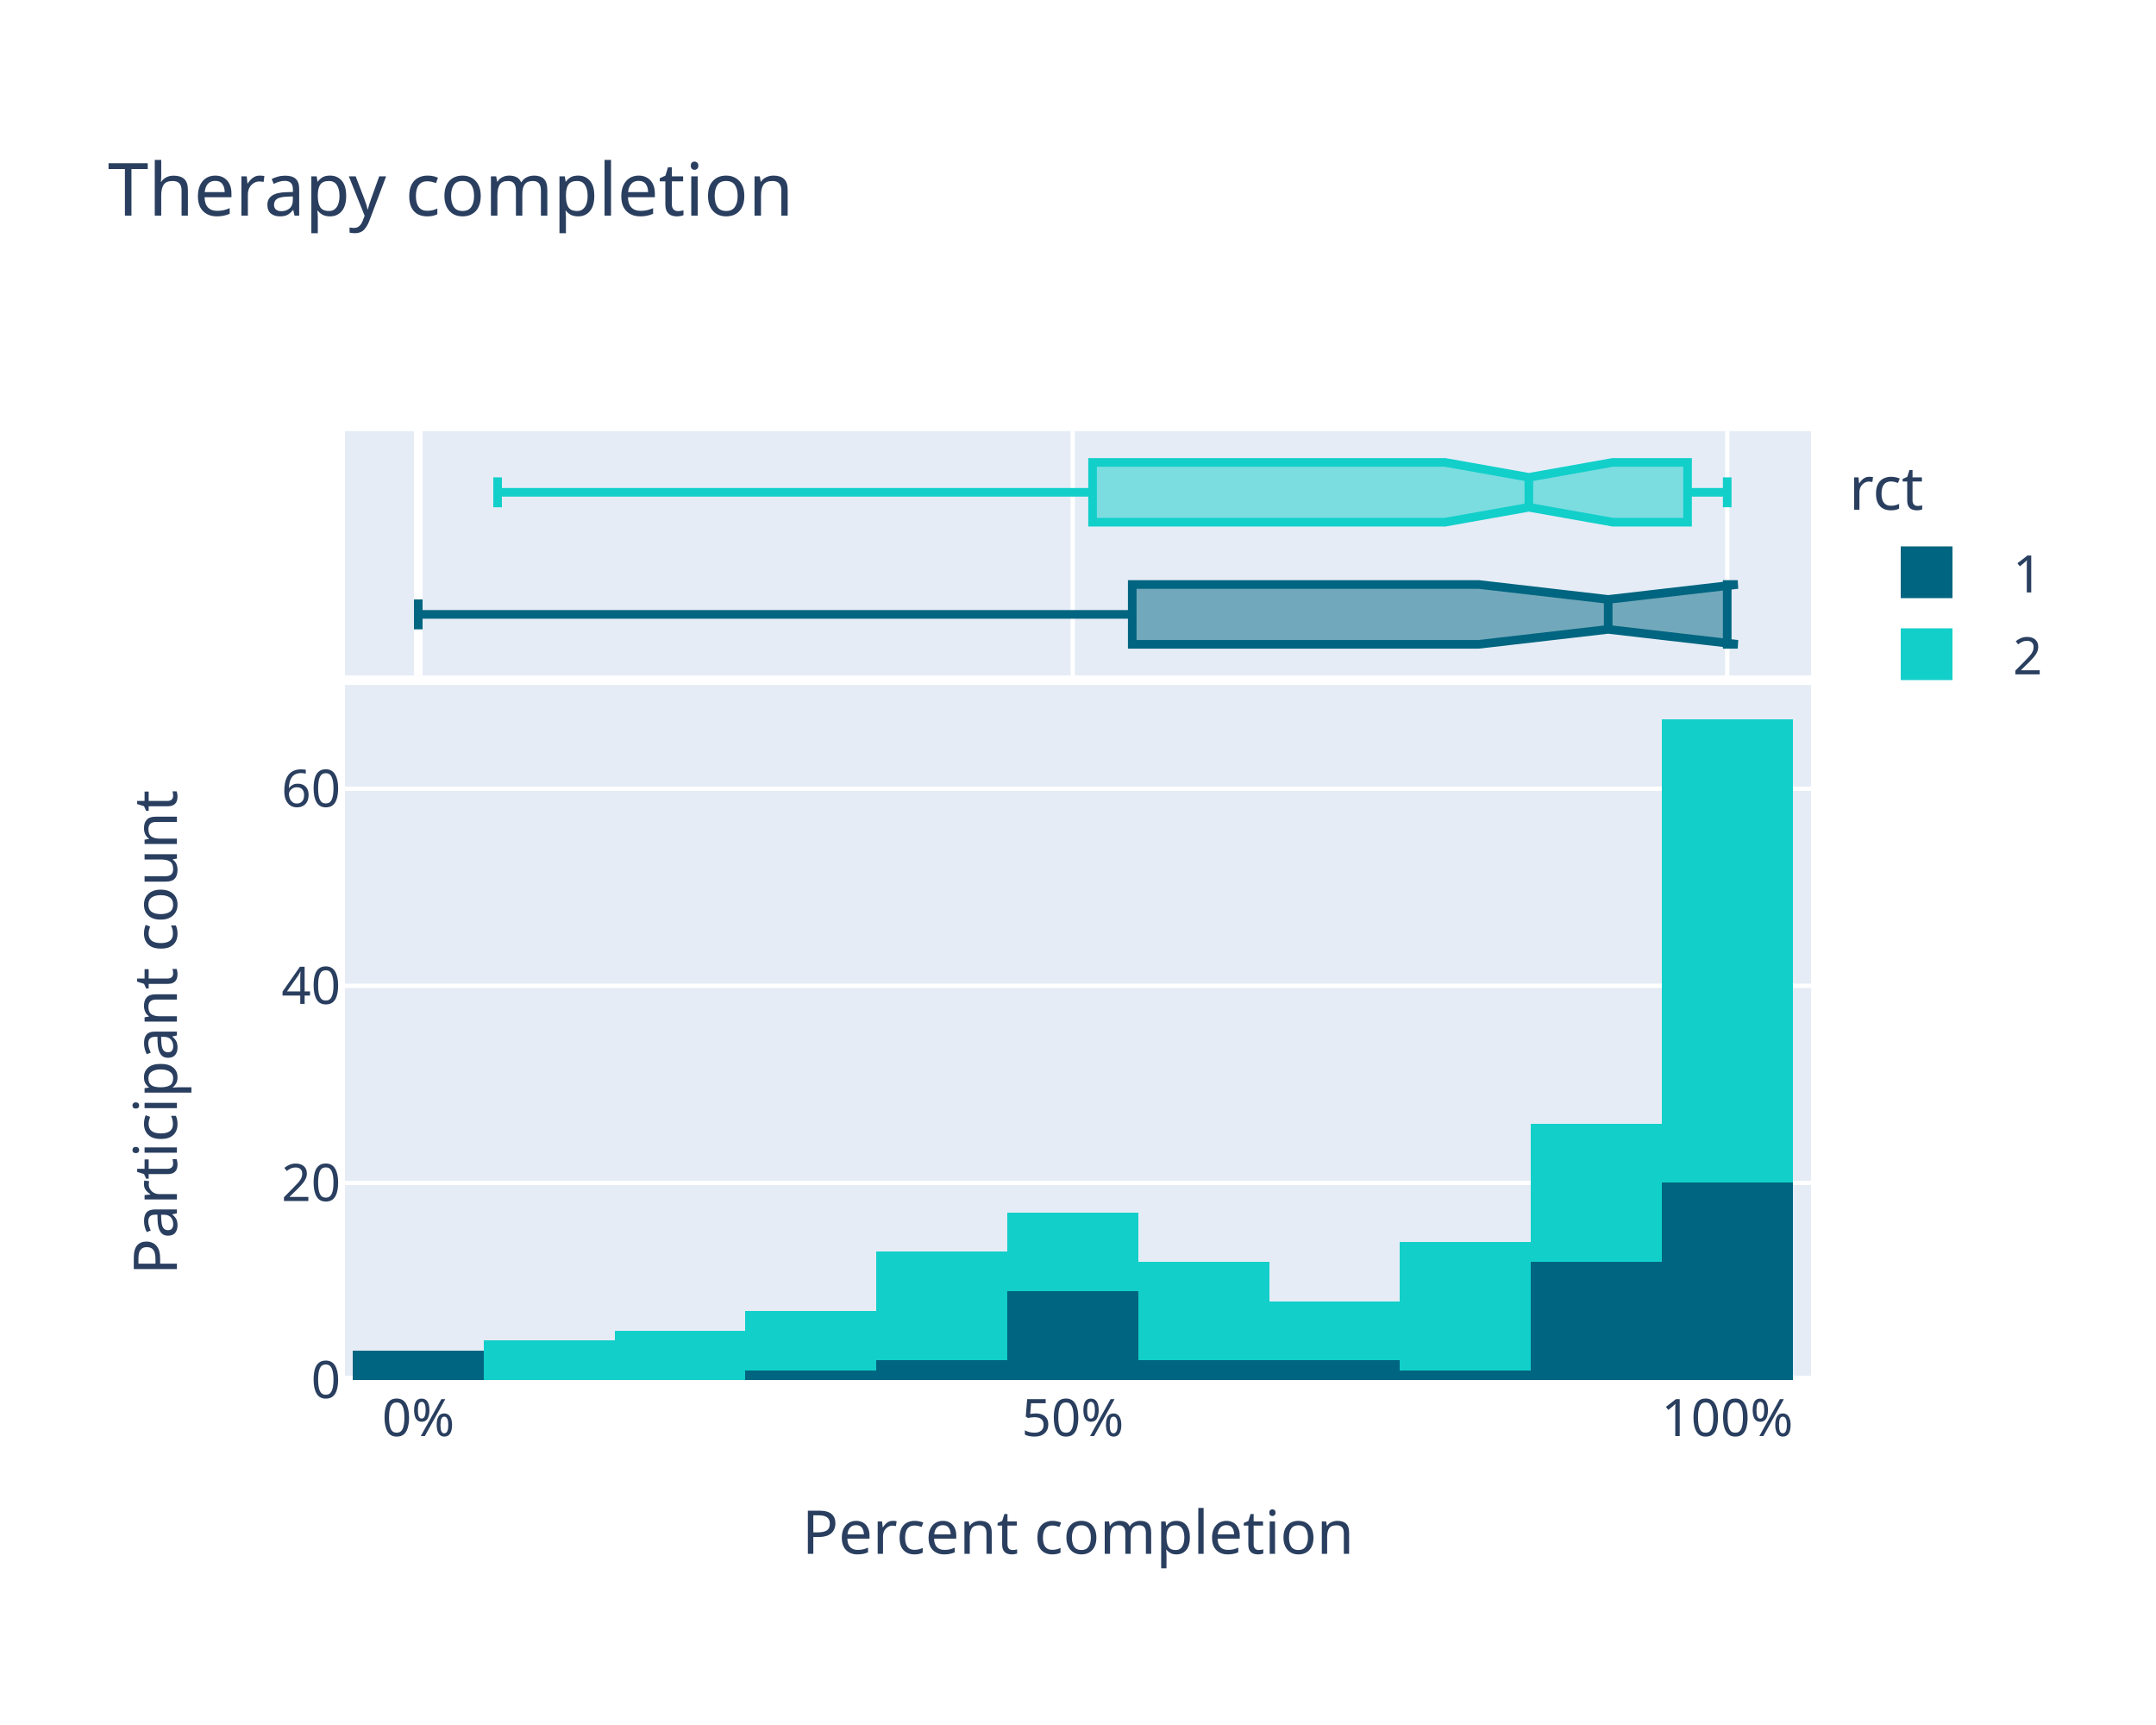
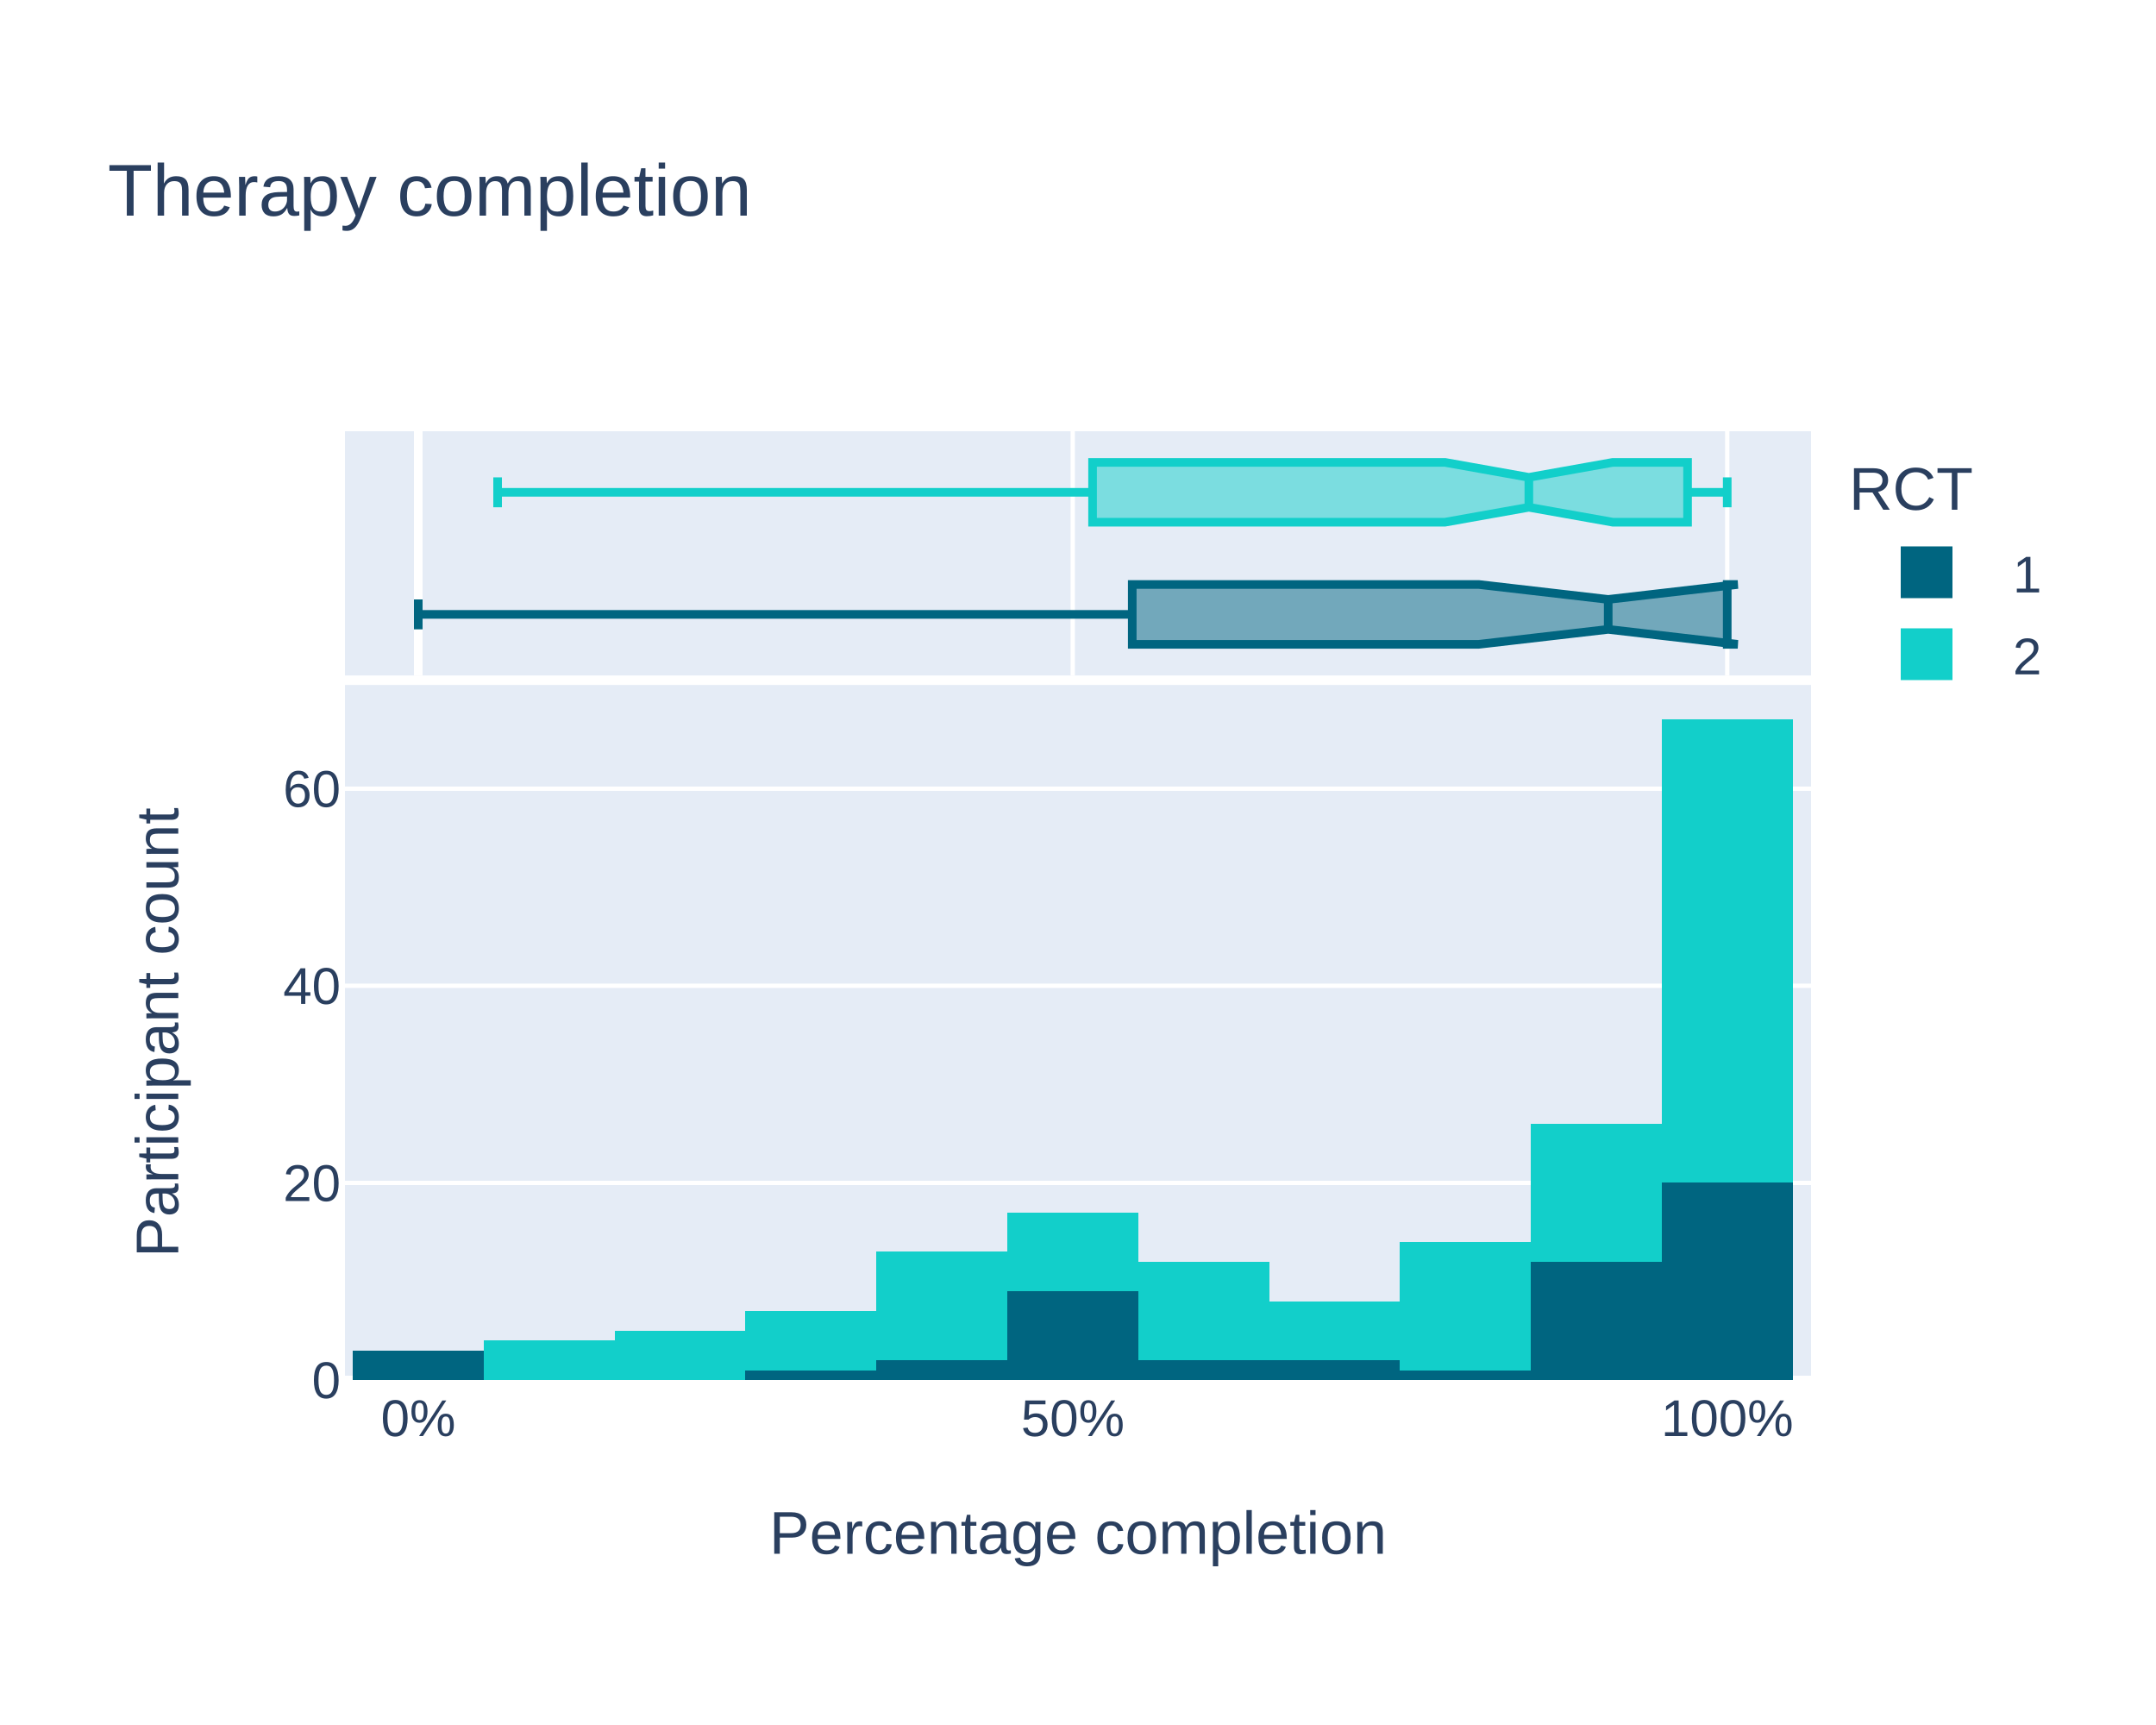
<svg xmlns="http://www.w3.org/2000/svg" class="main-svg" width="500" height="400" style="" viewBox="0 0 500 400">
  <rect x="0" y="0" width="500" height="400" style="fill: rgb(255, 255, 255); fill-opacity: 1;" />
-   <defs id="defs-6b6f43">
+   <defs id="defs-caf97f">
    <g class="clips">
-       <clipPath id="clip6b6f43xyplot" class="plotclip">
+       <clipPath id="clipcaf97fxyplot" class="plotclip">
        <rect width="340" height="161.172" />
      </clipPath>
-       <clipPath id="clip6b6f43x2y2plot" class="plotclip">
+       <clipPath id="clipcaf97fx2y2plot" class="plotclip">
        <rect width="340" height="56.628" />
      </clipPath>
-       <clipPath class="axesclip" id="clip6b6f43x">
+       <clipPath class="axesclip" id="clipcaf97fx">
        <rect x="80" y="0" width="340" height="400" />
      </clipPath>
-       <clipPath class="axesclip" id="clip6b6f43y">
+       <clipPath class="axesclip" id="clipcaf97fy">
        <rect x="0" y="158.828" width="500" height="161.172" />
      </clipPath>
-       <clipPath class="axesclip" id="clip6b6f43xy">
+       <clipPath class="axesclip" id="clipcaf97fxy">
        <rect x="80" y="158.828" width="340" height="161.172" />
      </clipPath>
-       <clipPath class="axesclip" id="clip6b6f43y2">
+       <clipPath class="axesclip" id="clipcaf97fy2">
        <rect x="0" y="100" width="500" height="56.628" />
      </clipPath>
-       <clipPath class="axesclip" id="clip6b6f43xy2">
+       <clipPath class="axesclip" id="clipcaf97fxy2">
        <rect x="80" y="100" width="340" height="56.628" />
      </clipPath>
-       <clipPath class="axesclip" id="clip6b6f43x2">
+       <clipPath class="axesclip" id="clipcaf97fx2">
        <rect x="80" y="0" width="340" height="400" />
      </clipPath>
-       <clipPath class="axesclip" id="clip6b6f43x2y">
+       <clipPath class="axesclip" id="clipcaf97fx2y">
        <rect x="80" y="158.828" width="340" height="161.172" />
      </clipPath>
-       <clipPath class="axesclip" id="clip6b6f43x2y2">
+       <clipPath class="axesclip" id="clipcaf97fx2y2">
        <rect x="80" y="100" width="340" height="56.628" />
      </clipPath>
    </g>
    <g class="gradients" />
    <g class="patterns" />
  </defs>
  <g class="bglayer">
    <rect class="bg" x="80" y="158.828" width="340" height="161.172" style="fill: rgb(229, 236, 246); fill-opacity: 1; stroke-width: 0;" />
    <rect class="bg" x="80" y="100" width="340" height="56.628" style="fill: rgb(229, 236, 246); fill-opacity: 1; stroke-width: 0;" />
  </g>
  <g class="layer-below">
    <g class="imagelayer" />
    <g class="shapelayer" />
  </g>
  <g class="cartesianlayer">
    <g class="subplot xy">
      <g class="layer-subplot">
        <g class="shapelayer" />
        <g class="imagelayer" />
      </g>
      <g class="minor-gridlayer">
        <g class="x" />
        <g class="y" />
      </g>
      <g class="gridlayer">
        <g class="x" />
        <g class="y">
          <path class="ygrid crisp" transform="translate(0,274.298)" d="M80,0h340" style="stroke: rgb(255, 255, 255); stroke-opacity: 1; stroke-width: 1px;" />
          <path class="ygrid crisp" transform="translate(0,228.588)" d="M80,0h340" style="stroke: rgb(255, 255, 255); stroke-opacity: 1; stroke-width: 1px;" />
          <path class="ygrid crisp" transform="translate(0,182.888)" d="M80,0h340" style="stroke: rgb(255, 255, 255); stroke-opacity: 1; stroke-width: 1px;" />
        </g>
      </g>
      <g class="zerolinelayer">
        <path class="yzl zl crisp" transform="translate(0,319.998)" d="M80,0h340" style="stroke: rgb(255, 255, 255); stroke-opacity: 1; stroke-width: 2px;" />
      </g>
      <path class="xlines-below" />
      <path class="ylines-below" />
      <g class="overlines-below" />
      <g class="xaxislayer-below" />
      <g class="yaxislayer-below" />
      <g class="overaxes-below" />
-       <g class="plot" transform="translate(80,158.828)" clip-path="url(#clip6b6f43xyplot)">
+       <g class="plot" transform="translate(80,158.828)" clip-path="url(#clipcaf97fxyplot)">
        <g class="barlayer mlayer">
          <g class="trace bars" shape-rendering="crispEdges" style="opacity: 1;">
            <g class="points">
              <g class="point">
                <path d="M1.82,161.17V154.32H32.18V161.17Z" style="vector-effect: none; opacity: 1; stroke-width: 0px; fill: rgb(0, 101, 128); fill-opacity: 1;" />
              </g>
              <g class="point">
                <path d="M0,0Z" style="vector-effect: none; opacity: 1; stroke-width: 0px; fill: rgb(0, 101, 128); fill-opacity: 1;" />
              </g>
              <g class="point">
                <path d="M0,0Z" style="vector-effect: none; opacity: 1; stroke-width: 0px; fill: rgb(0, 101, 128); fill-opacity: 1;" />
              </g>
              <g class="point">
                <path d="M92.89,161.17V158.89H123.24V161.17Z" style="vector-effect: none; opacity: 1; stroke-width: 0px; fill: rgb(0, 101, 128); fill-opacity: 1;" />
              </g>
              <g class="point">
                <path d="M123.24,161.17V156.6H153.6V161.17Z" style="vector-effect: none; opacity: 1; stroke-width: 0px; fill: rgb(0, 101, 128); fill-opacity: 1;" />
              </g>
              <g class="point">
                <path d="M153.6,161.17V140.6H183.96V161.17Z" style="vector-effect: none; opacity: 1; stroke-width: 0px; fill: rgb(0, 101, 128); fill-opacity: 1;" />
              </g>
              <g class="point">
                <path d="M183.96,161.17V156.6H214.31V161.17Z" style="vector-effect: none; opacity: 1; stroke-width: 0px; fill: rgb(0, 101, 128); fill-opacity: 1;" />
              </g>
              <g class="point">
                <path d="M214.31,161.17V156.6H244.67V161.17Z" style="vector-effect: none; opacity: 1; stroke-width: 0px; fill: rgb(0, 101, 128); fill-opacity: 1;" />
              </g>
              <g class="point">
                <path d="M244.67,161.17V158.89H275.02V161.17Z" style="vector-effect: none; opacity: 1; stroke-width: 0px; fill: rgb(0, 101, 128); fill-opacity: 1;" />
              </g>
              <g class="point">
                <path d="M275.02,161.17V133.75H305.38V161.17Z" style="vector-effect: none; opacity: 1; stroke-width: 0px; fill: rgb(0, 101, 128); fill-opacity: 1;" />
              </g>
              <g class="point">
                <path d="M305.38,161.17V115.47H335.73V161.17Z" style="vector-effect: none; opacity: 1; stroke-width: 0px; fill: rgb(0, 101, 128); fill-opacity: 1;" />
              </g>
            </g>
          </g>
          <g class="trace bars" shape-rendering="crispEdges" style="opacity: 1;">
            <g class="points">
              <g class="point">
                <path d="M32.18,161.17V152.03H62.53V161.17Z" style="vector-effect: none; opacity: 1; stroke-width: 0px; fill: rgb(18, 207, 202); fill-opacity: 1;" />
              </g>
              <g class="point">
                <path d="M62.53,161.17V149.75H92.89V161.17Z" style="vector-effect: none; opacity: 1; stroke-width: 0px; fill: rgb(18, 207, 202); fill-opacity: 1;" />
              </g>
              <g class="point">
                <path d="M92.89,158.89V145.18H123.24V158.89Z" style="vector-effect: none; opacity: 1; stroke-width: 0px; fill: rgb(18, 207, 202); fill-opacity: 1;" />
              </g>
              <g class="point">
                <path d="M123.24,156.6V131.46H153.6V156.6Z" style="vector-effect: none; opacity: 1; stroke-width: 0px; fill: rgb(18, 207, 202); fill-opacity: 1;" />
              </g>
              <g class="point">
                <path d="M153.6,140.6V122.32H183.96V140.6Z" style="vector-effect: none; opacity: 1; stroke-width: 0px; fill: rgb(18, 207, 202); fill-opacity: 1;" />
              </g>
              <g class="point">
                <path d="M183.96,156.6V133.75H214.31V156.6Z" style="vector-effect: none; opacity: 1; stroke-width: 0px; fill: rgb(18, 207, 202); fill-opacity: 1;" />
              </g>
              <g class="point">
                <path d="M214.31,156.6V142.89H244.67V156.6Z" style="vector-effect: none; opacity: 1; stroke-width: 0px; fill: rgb(18, 207, 202); fill-opacity: 1;" />
              </g>
              <g class="point">
                <path d="M244.67,158.89V129.18H275.02V158.89Z" style="vector-effect: none; opacity: 1; stroke-width: 0px; fill: rgb(18, 207, 202); fill-opacity: 1;" />
              </g>
              <g class="point">
                <path d="M275.02,133.75V101.75H305.38V133.75Z" style="vector-effect: none; opacity: 1; stroke-width: 0px; fill: rgb(18, 207, 202); fill-opacity: 1;" />
              </g>
              <g class="point">
                <path d="M305.38,115.47V8.06H335.73V115.47Z" style="vector-effect: none; opacity: 1; stroke-width: 0px; fill: rgb(18, 207, 202); fill-opacity: 1;" />
              </g>
            </g>
          </g>
        </g>
      </g>
      <g class="overplot" />
      <path class="xlines-above crisp" d="M0,0" style="fill: none;" />
      <path class="ylines-above crisp" d="M0,0" style="fill: none;" />
      <g class="overlines-above" />
      <g class="xaxislayer-above">
        <g class="xtick">
-           <text text-anchor="middle" x="0" y="333" transform="translate(97,0)" style="font-family: Geomanist; font-size: 12px; fill: rgb(42, 63, 95); fill-opacity: 1; white-space: pre; opacity: 1;">0%</text>
+           <text text-anchor="middle" x="0" y="333" transform="translate(97,0)" style="font-family: Arial; font-size: 12px; fill: rgb(42, 63, 95); fill-opacity: 1; white-space: pre; opacity: 1;">0%</text>
        </g>
        <g class="xtick">
-           <text text-anchor="middle" x="0" y="333" style="font-family: Geomanist; font-size: 12px; fill: rgb(42, 63, 95); fill-opacity: 1; white-space: pre; opacity: 1;" transform="translate(248.78,0)">50%</text>
+           <text text-anchor="middle" x="0" y="333" style="font-family: Arial; font-size: 12px; fill: rgb(42, 63, 95); fill-opacity: 1; white-space: pre; opacity: 1;" transform="translate(248.78,0)">50%</text>
        </g>
        <g class="xtick">
-           <text text-anchor="middle" x="0" y="333" style="font-family: Geomanist; font-size: 12px; fill: rgb(42, 63, 95); fill-opacity: 1; white-space: pre; opacity: 1;" transform="translate(400.56,0)">100%</text>
+           <text text-anchor="middle" x="0" y="333" style="font-family: Arial; font-size: 12px; fill: rgb(42, 63, 95); fill-opacity: 1; white-space: pre; opacity: 1;" transform="translate(400.56,0)">100%</text>
        </g>
      </g>
      <g class="yaxislayer-above">
        <g class="ytick">
-           <text text-anchor="end" x="79" y="4.2" transform="translate(0,319.998)" style="font-family: Geomanist; font-size: 12px; fill: rgb(42, 63, 95); fill-opacity: 1; white-space: pre; opacity: 1;">0</text>
-         </g>
-         <g class="ytick">
-           <text text-anchor="end" x="79" y="4.2" style="font-family: Geomanist; font-size: 12px; fill: rgb(42, 63, 95); fill-opacity: 1; white-space: pre; opacity: 1;" transform="translate(0,274.298)">20</text>
-         </g>
-         <g class="ytick">
-           <text text-anchor="end" x="79" y="4.2" style="font-family: Geomanist; font-size: 12px; fill: rgb(42, 63, 95); fill-opacity: 1; white-space: pre; opacity: 1;" transform="translate(0,228.588)">40</text>
-         </g>
-         <g class="ytick">
-           <text text-anchor="end" x="79" y="4.2" style="font-family: Geomanist; font-size: 12px; fill: rgb(42, 63, 95); fill-opacity: 1; white-space: pre; opacity: 1;" transform="translate(0,182.888)">60</text>
+           <text text-anchor="end" x="79" y="4.2" transform="translate(0,319.998)" style="font-family: Arial; font-size: 12px; fill: rgb(42, 63, 95); fill-opacity: 1; white-space: pre; opacity: 1;">0</text>
+         </g>
+         <g class="ytick">
+           <text text-anchor="end" x="79" y="4.2" style="font-family: Arial; font-size: 12px; fill: rgb(42, 63, 95); fill-opacity: 1; white-space: pre; opacity: 1;" transform="translate(0,274.298)">20</text>
+         </g>
+         <g class="ytick">
+           <text text-anchor="end" x="79" y="4.2" style="font-family: Arial; font-size: 12px; fill: rgb(42, 63, 95); fill-opacity: 1; white-space: pre; opacity: 1;" transform="translate(0,228.588)">40</text>
+         </g>
+         <g class="ytick">
+           <text text-anchor="end" x="79" y="4.2" style="font-family: Arial; font-size: 12px; fill: rgb(42, 63, 95); fill-opacity: 1; white-space: pre; opacity: 1;" transform="translate(0,182.888)">60</text>
        </g>
      </g>
      <g class="overaxes-above" />
    </g>
    <g class="subplot x2y2">
      <g class="layer-subplot">
        <g class="shapelayer" />
        <g class="imagelayer" />
      </g>
      <g class="minor-gridlayer">
        <g class="x2" />
        <g class="y2" />
      </g>
      <g class="gridlayer">
        <g class="x2">
          <path class="x2grid crisp" transform="translate(248.78,0)" d="M0,100v56.628" style="stroke: rgb(255, 255, 255); stroke-opacity: 1; stroke-width: 1px;" />
          <path class="x2grid crisp" transform="translate(400.56,0)" d="M0,100v56.628" style="stroke: rgb(255, 255, 255); stroke-opacity: 1; stroke-width: 1px;" />
        </g>
        <g class="y2" />
      </g>
      <g class="zerolinelayer">
        <path class="x2zl zl crisp" transform="translate(97,0)" d="M0,100v56.628" style="stroke: rgb(255, 255, 255); stroke-opacity: 1; stroke-width: 2px;" />
      </g>
      <path class="xlines-below" />
      <path class="ylines-below" />
      <g class="overlines-below" />
      <g class="xaxislayer-below" />
      <g class="yaxislayer-below" />
      <g class="overaxes-below" />
-       <g class="plot" transform="translate(80,100)" clip-path="url(#clip6b6f43x2y2plot)">
+       <g class="plot" transform="translate(80,100)" clip-path="url(#clipcaf97fx2y2plot)">
        <g class="boxlayer mlayer">
          <g class="trace boxes" style="opacity: 1;">
            <path class="box" d="M292.96,45.94V39M182.58,49.41V35.53H262.92L292.96,39L323,35.53H320.56V49.41H323L292.96,45.94L262.92,49.41ZM182.58,42.47H17M320.56,42.47H320.56M17,45.94V39M320.56,45.94V39" style="vector-effect: none; stroke-width: 2px; stroke: rgb(0, 101, 128); stroke-opacity: 1; fill: rgb(0, 101, 128); fill-opacity: 0.5;" />
            <g class="points" />
          </g>
          <g class="trace boxes" style="opacity: 1;">
            <path class="box" d="M274.56,17.63V10.69M173.38,21.09V7.22H255.11L274.56,10.69L294.02,7.22H311.36V21.09H294.02L274.56,17.63L255.11,21.09ZM173.38,14.16H35.4M311.36,14.16H320.56M35.4,17.63V10.69M320.56,17.63V10.69" style="vector-effect: none; stroke-width: 2px; stroke: rgb(18, 207, 202); stroke-opacity: 1; fill: rgb(18, 207, 202); fill-opacity: 0.5;" />
            <g class="points" />
          </g>
        </g>
      </g>
      <g class="overplot" />
      <path class="xlines-above crisp" d="M0,0" style="fill: none;" />
      <path class="ylines-above crisp" d="M0,0" style="fill: none;" />
      <g class="overlines-above" />
      <g class="xaxislayer-above" />
      <g class="yaxislayer-above" />
      <g class="overaxes-above" />
    </g>
  </g>
  <g class="polarlayer" />
  <g class="smithlayer" />
  <g class="ternarylayer" />
  <g class="geolayer" />
  <g class="funnelarealayer" />
  <g class="pielayer" />
  <g class="iciclelayer" />
  <g class="treemaplayer" />
  <g class="sunburstlayer" />
  <g class="glimages" />
-   <defs id="topdefs-6b6f43">
+   <defs id="topdefs-caf97f">
    <g class="clips" />
-     <clipPath id="legend6b6f43">
+     <clipPath id="legendcaf97f">
      <rect width="52" height="67" x="0" y="0" />
    </clipPath>
  </defs>
  <g class="layer-above">
    <g class="imagelayer" />
    <g class="shapelayer" />
  </g>
  <g class="infolayer">
    <g class="legend" pointer-events="all" transform="translate(426.8,100)">
-       <rect class="bg" shape-rendering="crispEdges" width="52" height="67" x="0" y="0" style="stroke: rgb(68, 68, 68); stroke-opacity: 1; fill: rgb(255, 255, 255); fill-opacity: 1; stroke-width: 0px;" />
-       <g class="scrollbox" transform="" clip-path="url(#legend6b6f43)">
-         <text class="legendtitletext" text-anchor="start" x="2" y="18.2" style="font-family: Geomanist; font-size: 14px; fill: rgb(42, 63, 95); fill-opacity: 1; white-space: pre;">rct</text>
+       <rect class="bg" shape-rendering="crispEdges" style="stroke: rgb(68, 68, 68); stroke-opacity: 1; fill: rgb(255, 255, 255); fill-opacity: 1; stroke-width: 0px;" width="52" height="67" x="0" y="0" />
+       <g class="scrollbox" transform="" clip-path="url(#legendcaf97f)">
+         <text class="legendtitletext" text-anchor="start" x="2" y="18.2" style="font-family: Arial; font-size: 14px; fill: rgb(42, 63, 95); fill-opacity: 1; white-space: pre;">RCT</text>
        <g class="groups" transform="">
          <g class="traces" transform="translate(0,32.7)" style="opacity: 1;">
-             <text class="legendtext" text-anchor="start" x="40" y="4.68" style="font-family: Geomanist; font-size: 12px; fill: rgb(42, 63, 95); fill-opacity: 1; white-space: pre;">1</text>
+             <text class="legendtext" text-anchor="start" x="40" y="4.68" style="font-family: Arial; font-size: 12px; fill: rgb(42, 63, 95); fill-opacity: 1; white-space: pre;">1</text>
            <g class="layers" style="opacity: 1;">
              <g class="legendfill" />
              <g class="legendlines" />
              <g class="legendsymbols">
                <g class="legendpoints">
                  <path class="legendundefined" d="M6,6H-6V-6H6Z" transform="translate(20,0)" style="stroke-width: 0px; fill: rgb(0, 101, 128); fill-opacity: 1;" />
                </g>
              </g>
            </g>
-             <rect class="legendtoggle" x="0" y="-9.5" width="46.312" height="19" style="fill: rgb(0, 0, 0); fill-opacity: 0;" />
+             <rect class="legendtoggle" x="0" y="-9.5" width="46.688" height="19" style="fill: rgb(0, 0, 0); fill-opacity: 0;" />
          </g>
        </g>
        <g class="groups" transform="">
          <g class="traces" transform="translate(0,51.7)" style="opacity: 1;">
-             <text class="legendtext" text-anchor="start" x="40" y="4.68" style="font-family: Geomanist; font-size: 12px; fill: rgb(42, 63, 95); fill-opacity: 1; white-space: pre;">2</text>
+             <text class="legendtext" text-anchor="start" x="40" y="4.68" style="font-family: Arial; font-size: 12px; fill: rgb(42, 63, 95); fill-opacity: 1; white-space: pre;">2</text>
            <g class="layers" style="opacity: 1;">
              <g class="legendfill" />
              <g class="legendlines" />
              <g class="legendsymbols">
                <g class="legendpoints">
                  <path class="legendundefined" d="M6,6H-6V-6H6Z" transform="translate(20,0)" style="stroke-width: 0px; fill: rgb(18, 207, 202); fill-opacity: 1;" />
                </g>
              </g>
            </g>
-             <rect class="legendtoggle" x="0" y="-9.5" width="46.312" height="19" style="fill: rgb(0, 0, 0); fill-opacity: 0;" />
+             <rect class="legendtoggle" x="0" y="-9.5" width="46.688" height="19" style="fill: rgb(0, 0, 0); fill-opacity: 0;" />
          </g>
        </g>
      </g>
      <rect class="scrollbar" rx="20" ry="3" width="0" height="0" x="0" y="0" style="fill: rgb(128, 139, 164); fill-opacity: 1;" />
    </g>
    <g class="g-gtitle">
-       <text class="gtitle" x="25" y="50" text-anchor="start" dy="0em" style="font-family: Geomanist; font-size: 17px; fill: rgb(42, 63, 95); opacity: 1; font-weight: normal; white-space: pre;">Therapy completion</text>
+       <text class="gtitle" x="25" y="50" text-anchor="start" dy="0em" style="font-family: Arial; font-size: 17px; fill: rgb(42, 63, 95); opacity: 1; font-weight: normal; white-space: pre;">Therapy completion</text>
    </g>
    <g class="g-xtitle">
-       <text class="xtitle" x="250" y="360.3" text-anchor="middle" style="font-family: Geomanist; font-size: 14px; fill: rgb(42, 63, 95); opacity: 1; font-weight: normal; white-space: pre;">Percent completion</text>
+       <text class="xtitle" x="250" y="360.3" text-anchor="middle" style="font-family: Arial; font-size: 14px; fill: rgb(42, 63, 95); opacity: 1; font-weight: normal; white-space: pre;">Percentage completion</text>
    </g>
    <g class="g-x2title" />
    <g class="g-ytitle">
-       <text class="ytitle" transform="rotate(-90,41.02813,239.414)" x="41.028" y="239.414" text-anchor="middle" style="font-family: Geomanist; font-size: 14px; fill: rgb(42, 63, 95); opacity: 1; font-weight: normal; white-space: pre;">Participant count</text>
+       <text class="ytitle" transform="rotate(-90,41.34063,239.414)" x="41.341" y="239.414" text-anchor="middle" style="font-family: Arial; font-size: 14px; fill: rgb(42, 63, 95); opacity: 1; font-weight: normal; white-space: pre;">Participant count</text>
    </g>
    <g class="g-y2title" />
  </g>
</svg>
